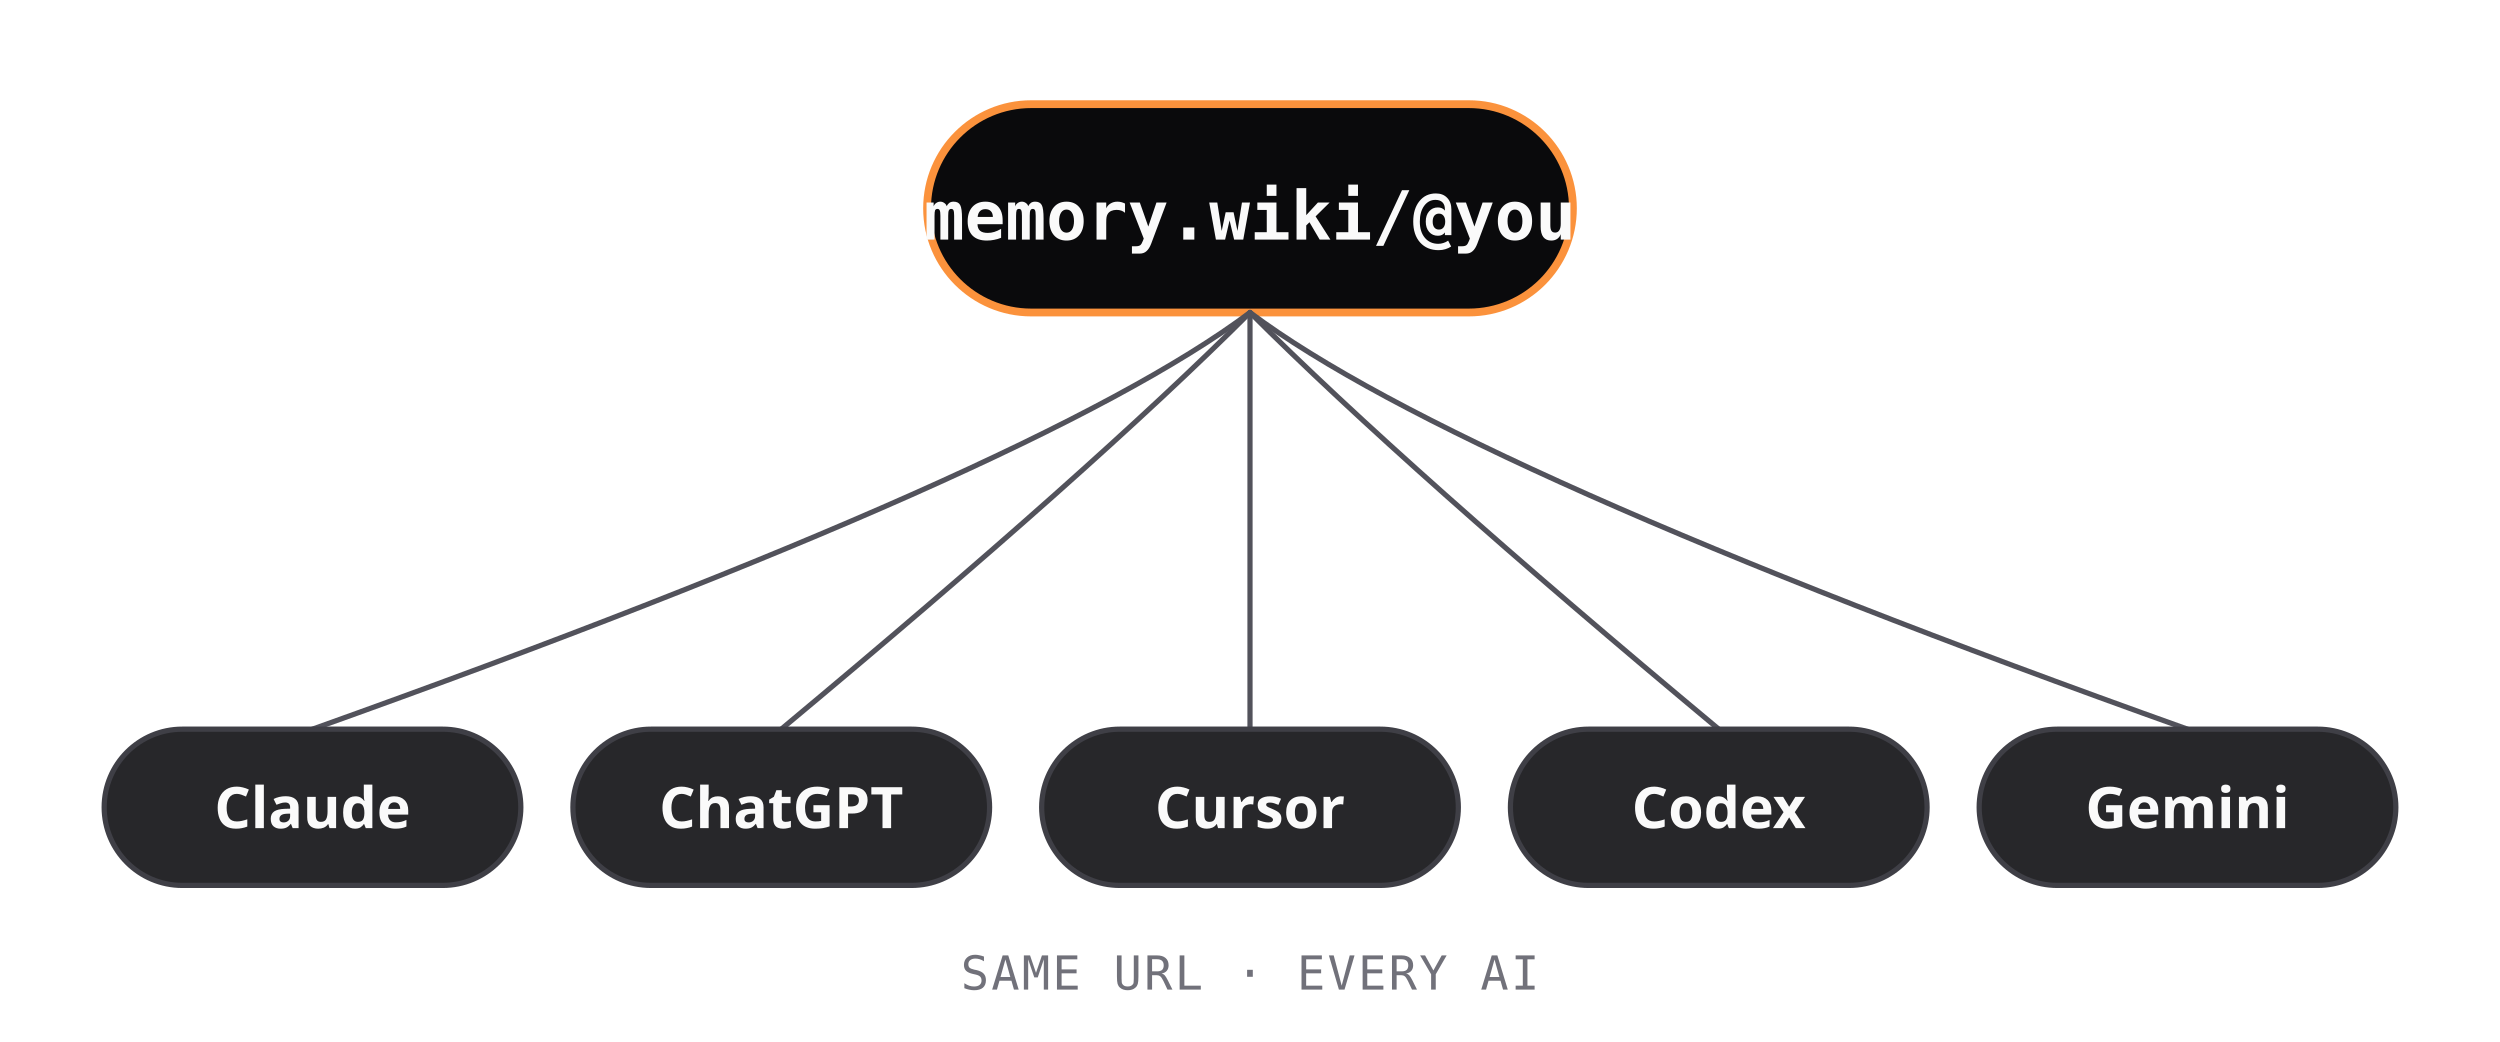
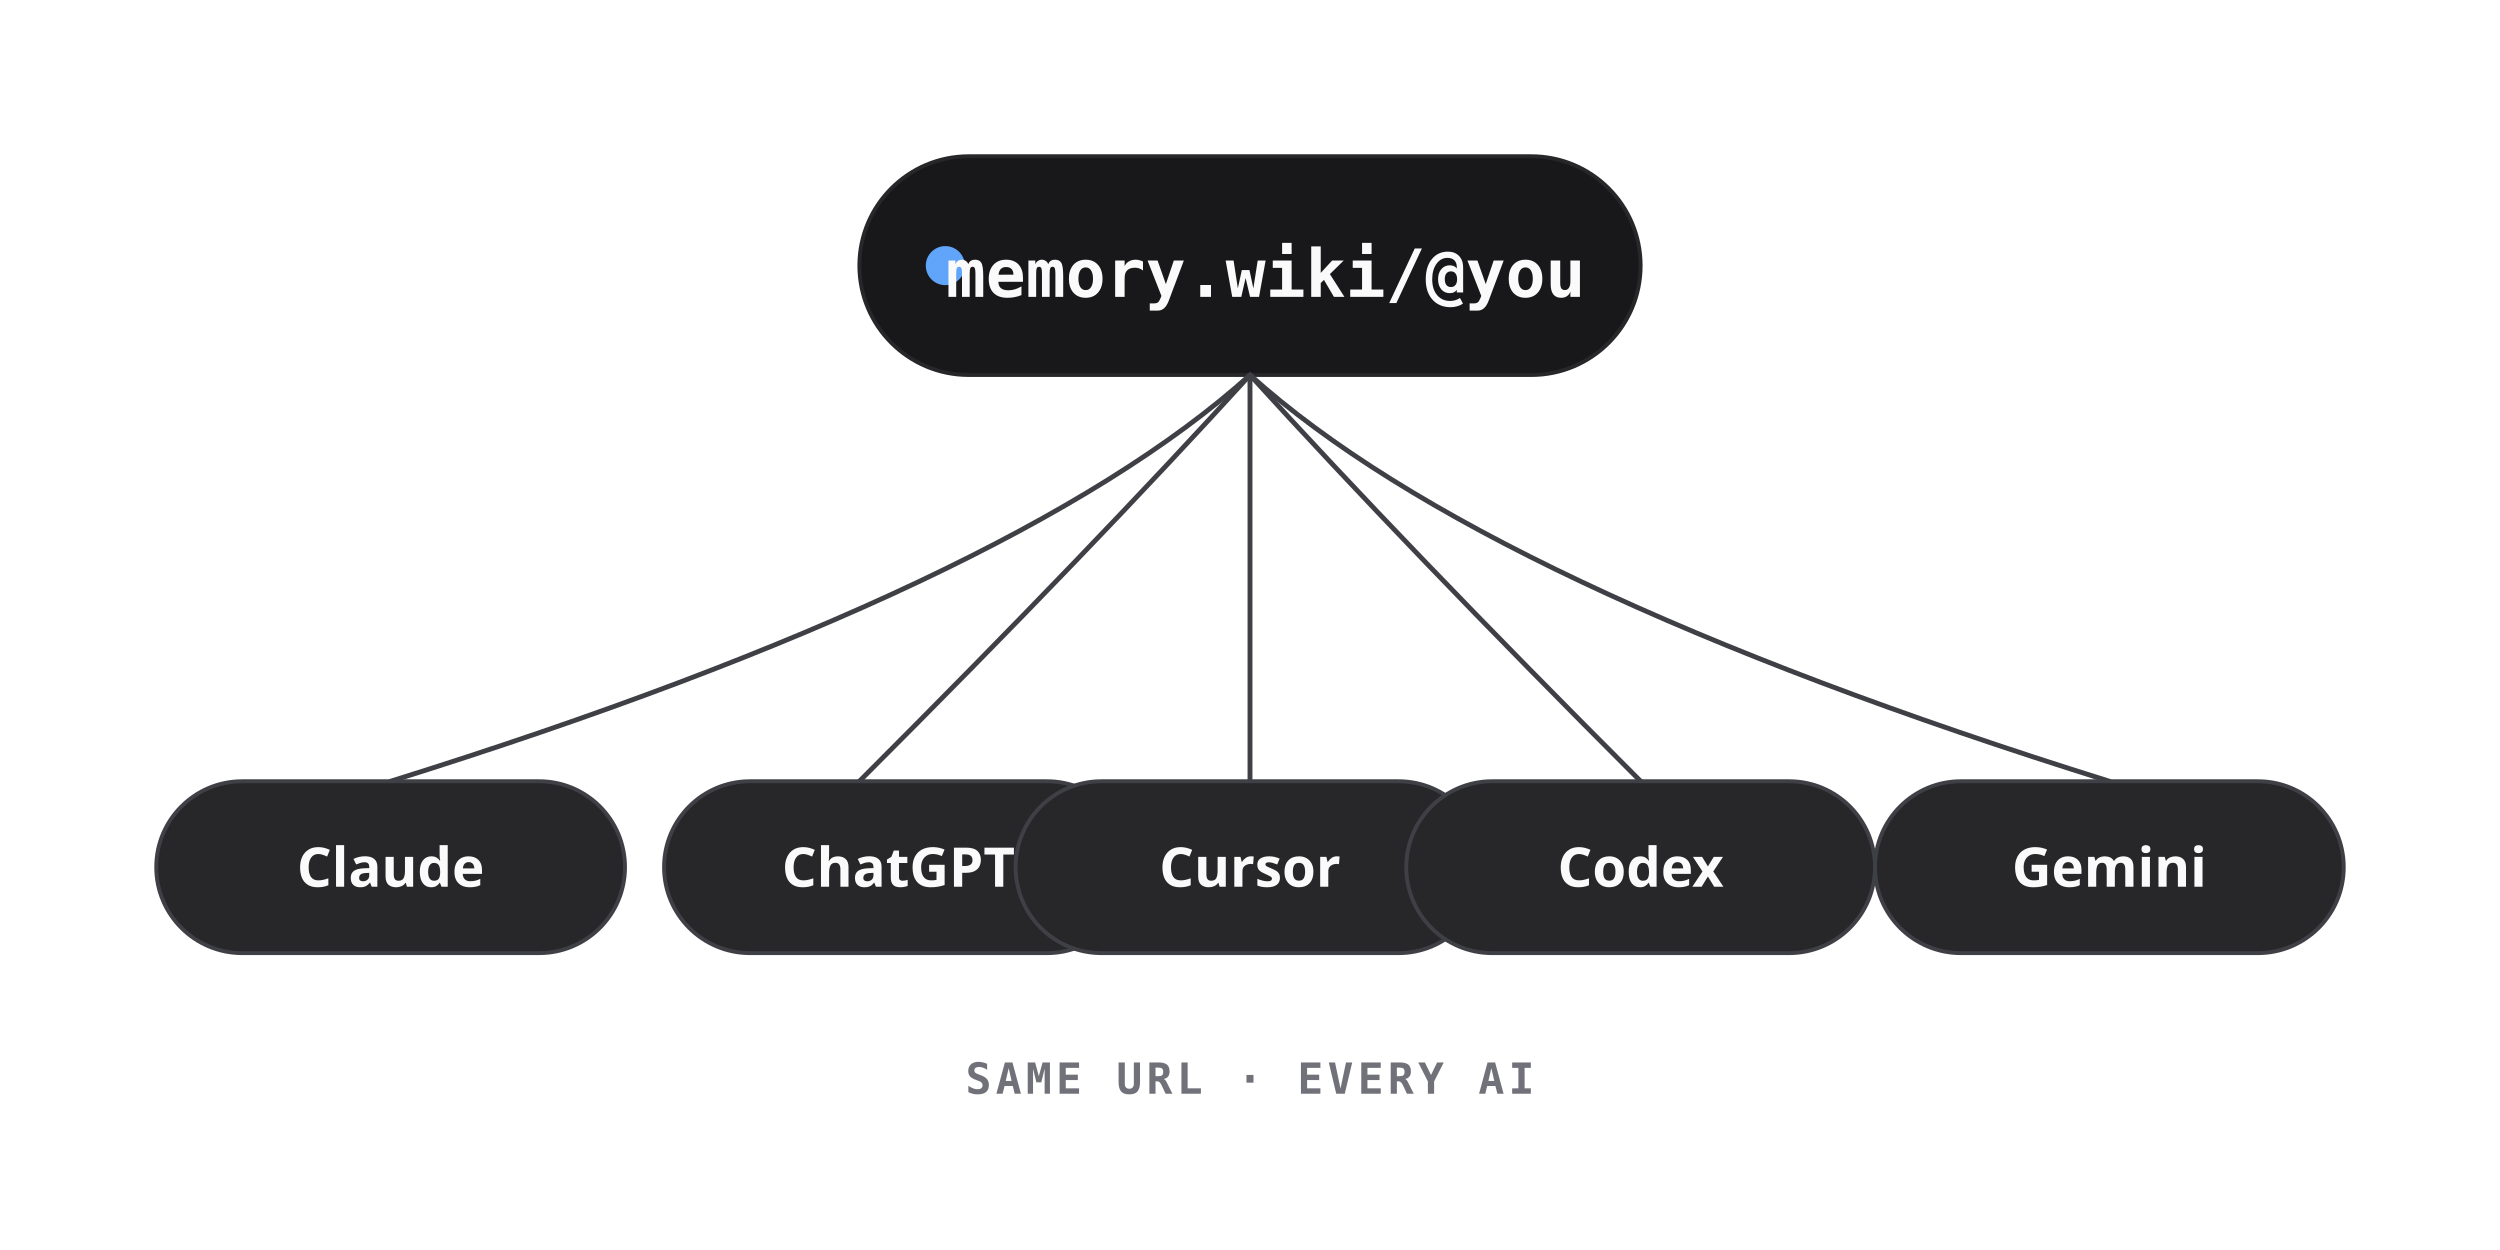
- <svg xmlns="http://www.w3.org/2000/svg" viewBox="0 0 480 200" fill="none">
+ <svg xmlns="http://www.w3.org/2000/svg" viewBox="0 0 640 320" fill="none">
  <g>
-     <rect x="178" y="20" width="124" height="40" rx="20" fill="#0a0a0c" stroke="#fb923c" stroke-width="1.5" />
-     <text x="240" y="46" text-anchor="middle" font-family="ui-monospace, SFMono-Regular, Menlo, monospace" font-size="13" font-weight="600" fill="#fafafa">memory.wiki/@you</text>
+     <rect x="220" y="40" width="200" height="56" rx="28" fill="#18181b" stroke="#27272a" stroke-width="1" />
+     <circle cx="242" cy="68" r="5" fill="#60A5FA" />
+     <text x="324" y="76" text-anchor="middle" font-family="ui-monospace, SFMono-Regular, Menlo, monospace" font-size="17" font-weight="700" fill="#fafafa">memory.wiki/@you</text>
  </g>
-   <g stroke="#52525b" stroke-width="1" fill="none">
-     <path d="M240 60 Q200 90 60 140" stroke-linecap="round" />
-     <path d="M240 60 Q210 90 150 140" stroke-linecap="round" />
-     <path d="M240 60 L240 140" stroke-linecap="round" />
-     <path d="M240 60 Q270 90 330 140" stroke-linecap="round" />
-     <path d="M240 60 Q280 90 420 140" stroke-linecap="round" />
+   <g stroke="#3f3f46" stroke-width="1.25" fill="none">
+     <path d="M320 96 Q260 150 100 200" stroke-linecap="round" />
+     <path d="M320 96 Q280 140 220 200" stroke-linecap="round" />
+     <path d="M320 96 L320 200" stroke-linecap="round" />
+     <path d="M320 96 Q360 140 420 200" stroke-linecap="round" />
+     <path d="M320 96 Q380 150 540 200" stroke-linecap="round" />
  </g>
-   <g font-family="system-ui, sans-serif" font-size="11" font-weight="600" fill="#fafafa">
-     <rect x="20" y="140" width="80" height="30" rx="15" fill="#27272a" stroke="#3f3f46" stroke-width="1" />
-     <text x="60" y="159" text-anchor="middle">Claude</text>
-     <rect x="110" y="140" width="80" height="30" rx="15" fill="#27272a" stroke="#3f3f46" stroke-width="1" />
-     <text x="150" y="159" text-anchor="middle">ChatGPT</text>
-     <rect x="200" y="140" width="80" height="30" rx="15" fill="#27272a" stroke="#3f3f46" stroke-width="1" />
-     <text x="240" y="159" text-anchor="middle">Cursor</text>
-     <rect x="290" y="140" width="80" height="30" rx="15" fill="#27272a" stroke="#3f3f46" stroke-width="1" />
-     <text x="330" y="159" text-anchor="middle">Codex</text>
-     <rect x="380" y="140" width="80" height="30" rx="15" fill="#27272a" stroke="#3f3f46" stroke-width="1" />
-     <text x="420" y="159" text-anchor="middle">Gemini</text>
+   <g font-family="system-ui, sans-serif" font-size="14" font-weight="600" fill="#fafafa">
+     <g>
+       <rect x="40" y="200" width="120" height="44" rx="22" fill="#27272a" stroke="#3f3f46" stroke-width="1" />
+       <text x="100" y="227" text-anchor="middle">Claude</text>
+     </g>
+     <g>
+       <rect x="170" y="200" width="120" height="44" rx="22" fill="#27272a" stroke="#3f3f46" stroke-width="1" />
+       <text x="230" y="227" text-anchor="middle">ChatGPT</text>
+     </g>
+     <g>
+       <rect x="260" y="200" width="120" height="44" rx="22" fill="#27272a" stroke="#3f3f46" stroke-width="1" />
+       <text x="320" y="227" text-anchor="middle">Cursor</text>
+     </g>
+     <g>
+       <rect x="360" y="200" width="120" height="44" rx="22" fill="#27272a" stroke="#3f3f46" stroke-width="1" />
+       <text x="420" y="227" text-anchor="middle">Codex</text>
+     </g>
+     <g>
+       <rect x="480" y="200" width="120" height="44" rx="22" fill="#27272a" stroke="#3f3f46" stroke-width="1" />
+       <text x="540" y="227" text-anchor="middle">Gemini</text>
+     </g>
  </g>
-   <text x="240" y="190" text-anchor="middle" font-family="ui-monospace, monospace" font-size="9" letter-spacing="0.05em" fill="#71717a">SAME URL · EVERY AI</text>
+   <text x="320" y="280" text-anchor="middle" font-family="ui-monospace, monospace" font-size="11" font-weight="700" letter-spacing="0.1em" fill="#71717a">SAME URL · EVERY AI</text>
</svg>
